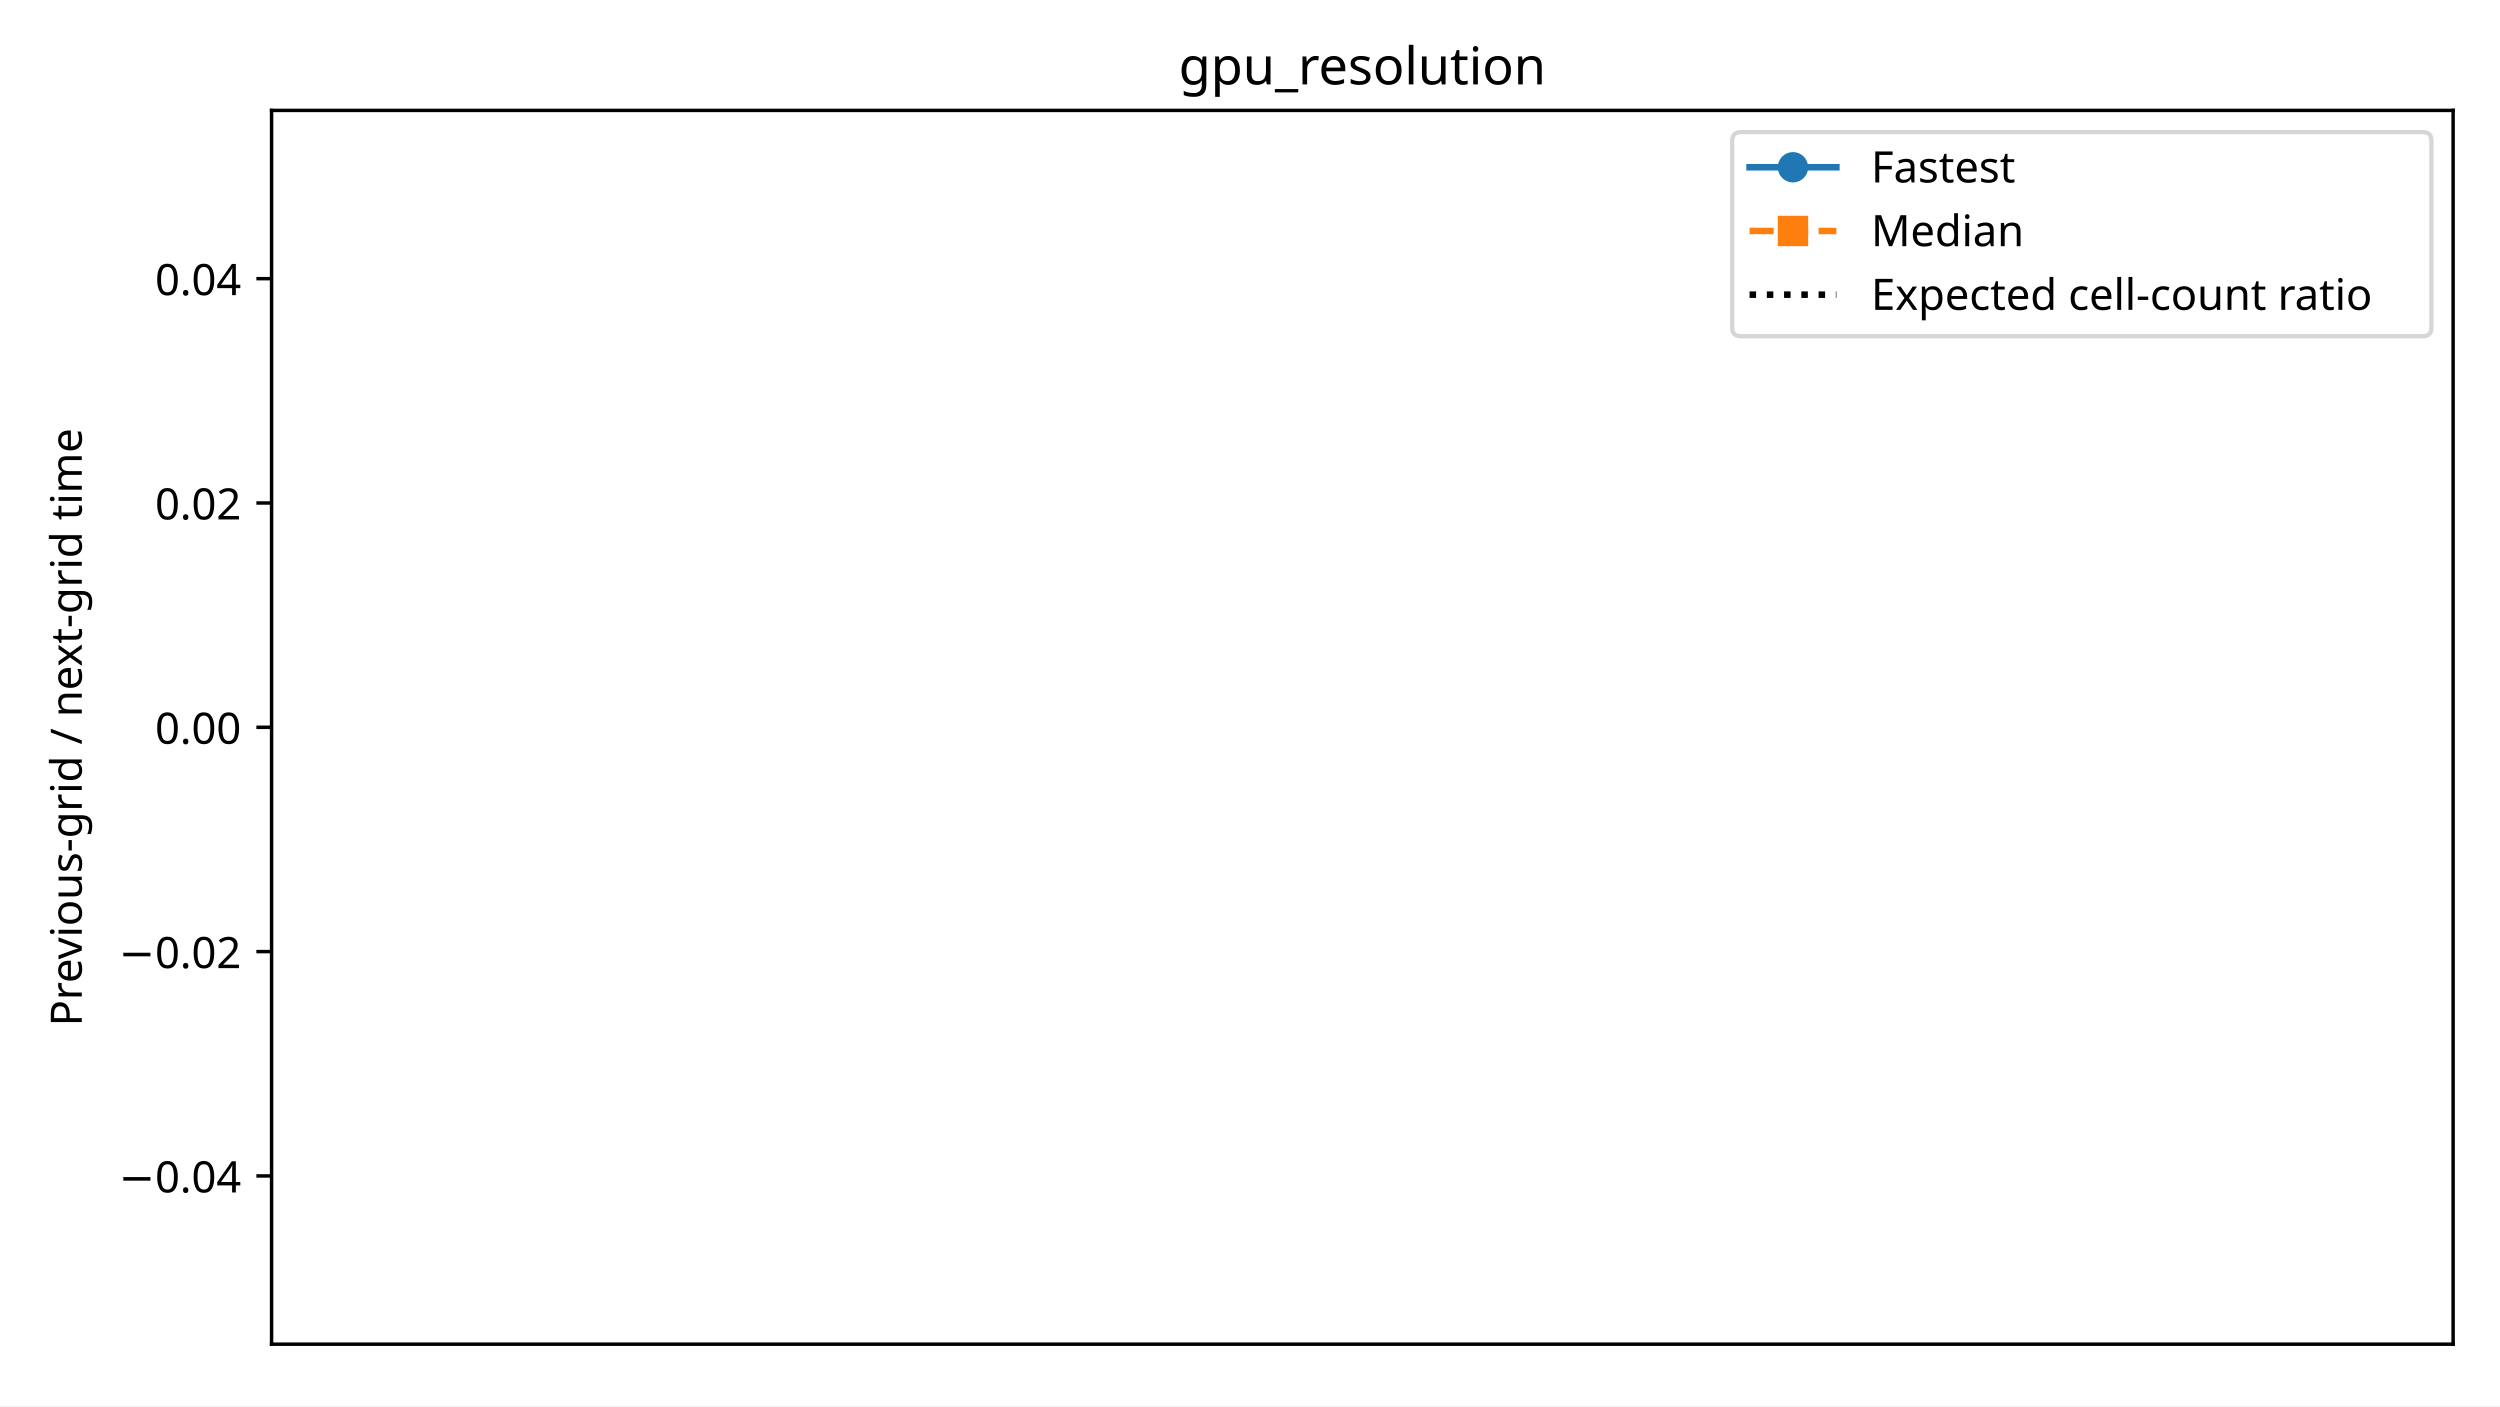
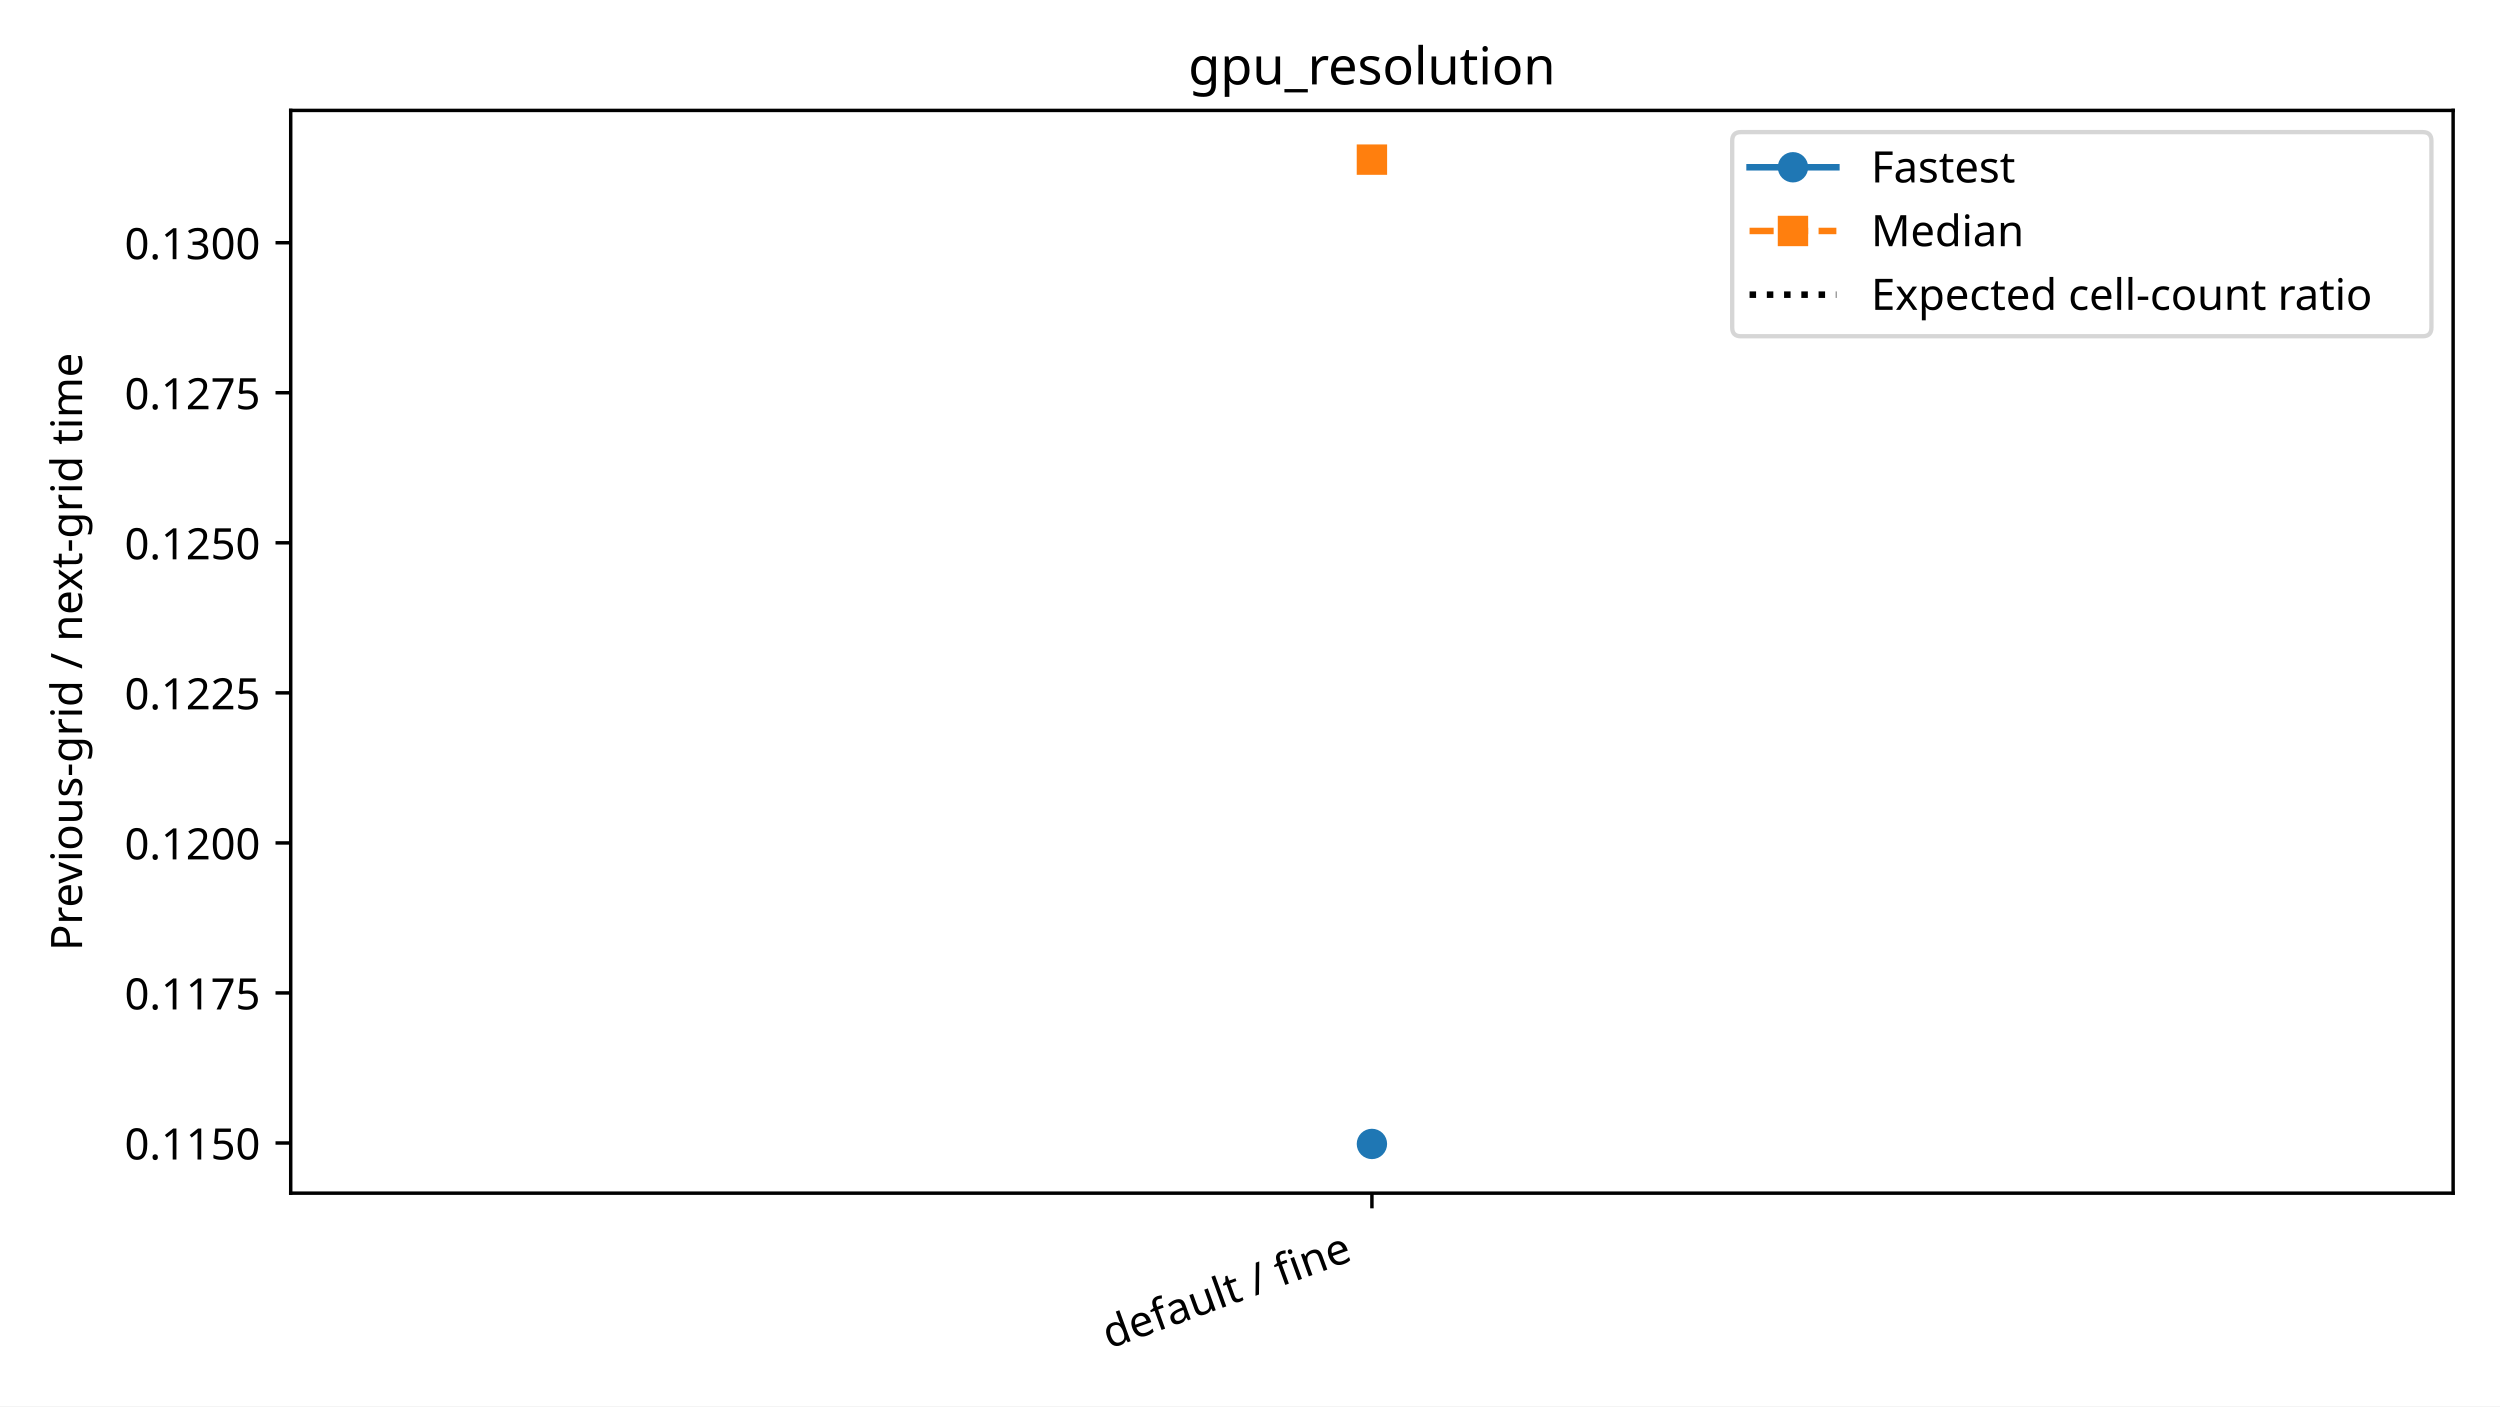
<svg xmlns="http://www.w3.org/2000/svg" xmlns:xlink="http://www.w3.org/1999/xlink" width="576pt" height="324pt" viewBox="0 0 576 324" version="1.1">
  <defs>
    <style type="text/css">*{stroke-linejoin: round; stroke-linecap: butt}</style>
  </defs>
  <g id="figure_1">
    <g id="patch_1">
      <path d="M 0 324 L 576 324 L 576 0 L 0 0 z " style="fill: #ffffff" />
    </g>
    <g id="axes_1">
      <g id="patch_2">
-         <path d="M 62.57 309.7 L 565.2 309.7 L 565.2 25.44 L 62.57 25.44 z " style="fill: #ffffff" />
+         <path d="M 66.98 274.904 L 565.2 274.904 L 565.2 25.44 L 66.98 25.44 z " style="fill: #ffffff" />
      </g>
-       <g id="matplotlib.axis_1" />
+       <g id="matplotlib.axis_1">
+         <g id="xtick_1">
+           <g id="line2d_1">
+             <defs>
+               <path id="m915a4b6a7f" d="M 0 0 L 0 3.5 " style="stroke: #000000; stroke-width: 0.8" />
+             </defs>
+             <g>
+               <use xlink:href="#m915a4b6a7f" x="316.09" y="274.904" style="stroke: #000000; stroke-width: 0.8" />
+             </g>
+           </g>
+           <g id="text_1">
+             <text style="font: 10px 'sans-serif'" transform="translate(255.5203 310.8305)rotate(-20)">default / fine</text>
+           </g>
+         </g>
+       </g>
      <g id="matplotlib.axis_2">
        <g id="ytick_1">
-           <g id="line2d_1">
+           <g id="line2d_2">
            <defs>
              <path id="mc665064905" d="M 0 0 L -3.5 0 " style="stroke: #000000; stroke-width: 0.8" />
            </defs>
            <g>
-               <use xlink:href="#mc665064905" x="62.57" y="270.937" style="stroke: #000000; stroke-width: 0.8" />
+               <use xlink:href="#mc665064905" x="66.98" y="263.347" style="stroke: #000000; stroke-width: 0.8" />
            </g>
          </g>
-           <g id="text_1">
-             <text style="font: 10px 'sans-serif'; text-anchor: end" x="55.57" y="274.736" transform="rotate(-0, 55.57, 274.7365)">−0.04</text>
+           <g id="text_2">
+             <text style="font: 10px 'sans-serif'; text-anchor: end" x="59.98" y="267.146" transform="rotate(-0, 59.98, 267.1458)">0.1150</text>
          </g>
        </g>
        <g id="ytick_2">
-           <g id="line2d_2">
+           <g id="line2d_3">
            <g>
-               <use xlink:href="#mc665064905" x="62.57" y="219.254" style="stroke: #000000; stroke-width: 0.8" />
+               <use xlink:href="#mc665064905" x="66.98" y="228.776" style="stroke: #000000; stroke-width: 0.8" />
            </g>
          </g>
-           <g id="text_2">
-             <text style="font: 10px 'sans-serif'; text-anchor: end" x="55.57" y="223.053" transform="rotate(-0, 55.57, 223.0529)">−0.02</text>
+           <g id="text_3">
+             <text style="font: 10px 'sans-serif'; text-anchor: end" x="59.98" y="232.575" transform="rotate(-0, 59.98, 232.5749)">0.1175</text>
          </g>
        </g>
        <g id="ytick_3">
-           <g id="line2d_3">
+           <g id="line2d_4">
            <g>
-               <use xlink:href="#mc665064905" x="62.57" y="167.57" style="stroke: #000000; stroke-width: 0.8" />
+               <use xlink:href="#mc665064905" x="66.98" y="194.205" style="stroke: #000000; stroke-width: 0.8" />
            </g>
          </g>
-           <g id="text_3">
-             <text style="font: 10px 'sans-serif'; text-anchor: end" x="55.57" y="171.369" transform="rotate(-0, 55.57, 171.3692)">0.00</text>
+           <g id="text_4">
+             <text style="font: 10px 'sans-serif'; text-anchor: end" x="59.98" y="198.004" transform="rotate(-0, 59.98, 198.004)">0.1200</text>
          </g>
        </g>
        <g id="ytick_4">
-           <g id="line2d_4">
+           <g id="line2d_5">
            <g>
-               <use xlink:href="#mc665064905" x="62.57" y="115.886" style="stroke: #000000; stroke-width: 0.8" />
+               <use xlink:href="#mc665064905" x="66.98" y="159.634" style="stroke: #000000; stroke-width: 0.8" />
            </g>
          </g>
-           <g id="text_4">
-             <text style="font: 10px 'sans-serif'; text-anchor: end" x="55.57" y="119.686" transform="rotate(-0, 55.57, 119.6856)">0.02</text>
+           <g id="text_5">
+             <text style="font: 10px 'sans-serif'; text-anchor: end" x="59.98" y="163.433" transform="rotate(-0, 59.98, 163.4331)">0.1225</text>
          </g>
        </g>
        <g id="ytick_5">
-           <g id="line2d_5">
+           <g id="line2d_6">
            <g>
-               <use xlink:href="#mc665064905" x="62.57" y="64.203" style="stroke: #000000; stroke-width: 0.8" />
+               <use xlink:href="#mc665064905" x="66.98" y="125.063" style="stroke: #000000; stroke-width: 0.8" />
            </g>
          </g>
-           <g id="text_5">
-             <text style="font: 10px 'sans-serif'; text-anchor: end" x="55.57" y="68.002" transform="rotate(-0, 55.57, 68.00195)">0.04</text>
+           <g id="text_6">
+             <text style="font: 10px 'sans-serif'; text-anchor: end" x="59.98" y="128.862" transform="rotate(-0, 59.98, 128.8621)">0.1250</text>
          </g>
        </g>
-         <g id="text_6">
-           <text style="font: 10px 'sans-serif'; text-anchor: middle" x="18.845" y="167.57" transform="rotate(-90, 18.845, 167.57)">Previous-grid / next-grid time</text>
+         <g id="ytick_6">
+           <g id="line2d_7">
+             <g>
+               <use xlink:href="#mc665064905" x="66.98" y="90.492" style="stroke: #000000; stroke-width: 0.8" />
+             </g>
+           </g>
+           <g id="text_7">
+             <text style="font: 10px 'sans-serif'; text-anchor: end" x="59.98" y="94.291" transform="rotate(-0, 59.98, 94.2912)">0.1275</text>
+           </g>
+         </g>
+         <g id="ytick_7">
+           <g id="line2d_8">
+             <g>
+               <use xlink:href="#mc665064905" x="66.98" y="55.921" style="stroke: #000000; stroke-width: 0.8" />
+             </g>
+           </g>
+           <g id="text_8">
+             <text style="font: 10px 'sans-serif'; text-anchor: end" x="59.98" y="59.72" transform="rotate(-0, 59.98, 59.72028)">0.1300</text>
+           </g>
+         </g>
+         <g id="text_9">
+           <text style="font: 10px 'sans-serif'; text-anchor: middle" x="18.91" y="150.172" transform="rotate(-90, 18.90969, 150.1718)">Previous-grid / next-grid time</text>
        </g>
      </g>
-       <g id="line2d_6" />
-       <g id="line2d_7" />
-       <g id="line2d_8" />
+       <g id="line2d_9">
+         <path d="M 316.09 263.564 " clip-path="url(#p9f85c2b4dd)" style="fill: none; stroke: #1f77b4; stroke-width: 1.5; stroke-linecap: square" />
+         <defs>
+           <path id="mfb15104b4f" d="M 0 3 C 0.796 3 1.559 2.684 2.121 2.121 C 2.684 1.559 3 0.796 3 0 C 3 -0.796 2.684 -1.559 2.121 -2.121 C 1.559 -2.684 0.796 -3 0 -3 C -0.796 -3 -1.559 -2.684 -2.121 -2.121 C -2.684 -1.559 -3 -0.796 -3 0 C -3 0.796 -2.684 1.559 -2.121 2.121 C -1.559 2.684 -0.796 3 0 3 z " style="stroke: #1f77b4" />
+         </defs>
+         <g clip-path="url(#p9f85c2b4dd)">
+           <use xlink:href="#mfb15104b4f" x="316.09" y="263.564" style="fill: #1f77b4; stroke: #1f77b4" />
+         </g>
+       </g>
+       <g id="line2d_10">
+         <path d="M 316.09 36.779 " clip-path="url(#p9f85c2b4dd)" style="fill: none; stroke-dasharray: 5.55,2.4; stroke-dashoffset: 0; stroke: #ff7f0e; stroke-width: 1.5" />
+         <defs>
+           <path id="m5a906554f0" d="M -3 3 L 3 3 L 3 -3 L -3 -3 z " style="stroke: #ff7f0e; stroke-linejoin: miter" />
+         </defs>
+         <g clip-path="url(#p9f85c2b4dd)">
+           <use xlink:href="#m5a906554f0" x="316.09" y="36.779" style="fill: #ff7f0e; stroke: #ff7f0e; stroke-linejoin: miter" />
+         </g>
+       </g>
+       <g id="line2d_11">
+         <path d="M 316.09 125.063 " clip-path="url(#p9f85c2b4dd)" style="fill: none; stroke-dasharray: 1.5,2.475; stroke-dashoffset: 0; stroke: #000000; stroke-width: 1.5" />
+       </g>
      <g id="patch_3">
-         <path d="M 62.57 309.7 L 62.57 25.44 " style="fill: none; stroke: #000000; stroke-width: 0.8; stroke-linejoin: miter; stroke-linecap: square" />
+         <path d="M 66.98 274.904 L 66.98 25.44 " style="fill: none; stroke: #000000; stroke-width: 0.8; stroke-linejoin: miter; stroke-linecap: square" />
      </g>
      <g id="patch_4">
-         <path d="M 565.2 309.7 L 565.2 25.44 " style="fill: none; stroke: #000000; stroke-width: 0.8; stroke-linejoin: miter; stroke-linecap: square" />
+         <path d="M 565.2 274.904 L 565.2 25.44 " style="fill: none; stroke: #000000; stroke-width: 0.8; stroke-linejoin: miter; stroke-linecap: square" />
      </g>
      <g id="patch_5">
-         <path d="M 62.57 309.7 L 565.2 309.7 " style="fill: none; stroke: #000000; stroke-width: 0.8; stroke-linejoin: miter; stroke-linecap: square" />
+         <path d="M 66.98 274.904 L 565.2 274.904 " style="fill: none; stroke: #000000; stroke-width: 0.8; stroke-linejoin: miter; stroke-linecap: square" />
      </g>
      <g id="patch_6">
-         <path d="M 62.57 25.44 L 565.2 25.44 " style="fill: none; stroke: #000000; stroke-width: 0.8; stroke-linejoin: miter; stroke-linecap: square" />
+         <path d="M 66.98 25.44 L 565.2 25.44 " style="fill: none; stroke: #000000; stroke-width: 0.8; stroke-linejoin: miter; stroke-linecap: square" />
      </g>
-       <g id="text_7">
-         <text style="font: 12px 'sans-serif'; text-anchor: middle" x="313.885" y="19.44" transform="rotate(-0, 313.885, 19.44)">gpu_resolution</text>
+       <g id="text_10">
+         <text style="font: 12px 'sans-serif'; text-anchor: middle" x="316.09" y="19.44" transform="rotate(-0, 316.09, 19.44)">gpu_resolution</text>
      </g>
      <g id="legend_1">
        <g id="patch_7">
          <path d="M 401.1 77.474 L 558.2 77.474 Q 560.2 77.474 560.2 75.474 L 560.2 32.44 Q 560.2 30.44 558.2 30.44 L 401.1 30.44 Q 399.1 30.44 399.1 32.44 L 399.1 75.474 Q 399.1 77.474 401.1 77.474 z " style="fill: #ffffff; opacity: 0.8; stroke: #cccccc; stroke-linejoin: miter" />
        </g>
-         <g id="line2d_9">
+         <g id="line2d_12">
          <path d="M 403.1 38.538 L 413.1 38.538 L 423.1 38.538 " style="fill: none; stroke: #1f77b4; stroke-width: 1.5; stroke-linecap: square" />
-           <defs>
-             <path id="mfb15104b4f" d="M 0 3 C 0.796 3 1.559 2.684 2.121 2.121 C 2.684 1.559 3 0.796 3 0 C 3 -0.796 2.684 -1.559 2.121 -2.121 C 1.559 -2.684 0.796 -3 0 -3 C -0.796 -3 -1.559 -2.684 -2.121 -2.121 C -2.684 -1.559 -3 -0.796 -3 0 C -3 0.796 -2.684 1.559 -2.121 2.121 C -1.559 2.684 -0.796 3 0 3 z " style="stroke: #1f77b4" />
-           </defs>
          <g>
            <use xlink:href="#mfb15104b4f" x="413.1" y="38.538" style="fill: #1f77b4; stroke: #1f77b4" />
          </g>
        </g>
-         <g id="text_8">
+         <g id="text_11">
          <text style="font: 10px 'sans-serif'; text-anchor: start" x="431.1" y="42.038" transform="rotate(-0, 431.1, 42.03844)">Fastest</text>
        </g>
-         <g id="line2d_10">
+         <g id="line2d_13">
          <path d="M 403.1 53.217 L 413.1 53.217 L 423.1 53.217 " style="fill: none; stroke-dasharray: 5.55,2.4; stroke-dashoffset: 0; stroke: #ff7f0e; stroke-width: 1.5" />
-           <defs>
-             <path id="m5a906554f0" d="M -3 3 L 3 3 L 3 -3 L -3 -3 z " style="stroke: #ff7f0e; stroke-linejoin: miter" />
-           </defs>
          <g>
            <use xlink:href="#m5a906554f0" x="413.1" y="53.217" style="fill: #ff7f0e; stroke: #ff7f0e; stroke-linejoin: miter" />
          </g>
        </g>
-         <g id="text_9">
+         <g id="text_12">
          <text style="font: 10px 'sans-serif'; text-anchor: start" x="431.1" y="56.717" transform="rotate(-0, 431.1, 56.71656)">Median</text>
        </g>
-         <g id="line2d_11">
+         <g id="line2d_14">
          <path d="M 403.1 67.895 L 413.1 67.895 L 423.1 67.895 " style="fill: none; stroke-dasharray: 1.5,2.475; stroke-dashoffset: 0; stroke: #000000; stroke-width: 1.5" />
        </g>
-         <g id="text_10">
+         <g id="text_13">
          <text style="font: 10px 'sans-serif'; text-anchor: start" x="431.1" y="71.395" transform="rotate(-0, 431.1, 71.39469)">Expected cell-count ratio</text>
        </g>
      </g>
    </g>
  </g>
+   <defs>
+     <clipPath id="p9f85c2b4dd">
+       <rect x="66.98" y="25.44" width="498.22" height="249.464" />
+     </clipPath>
+   </defs>
</svg>
